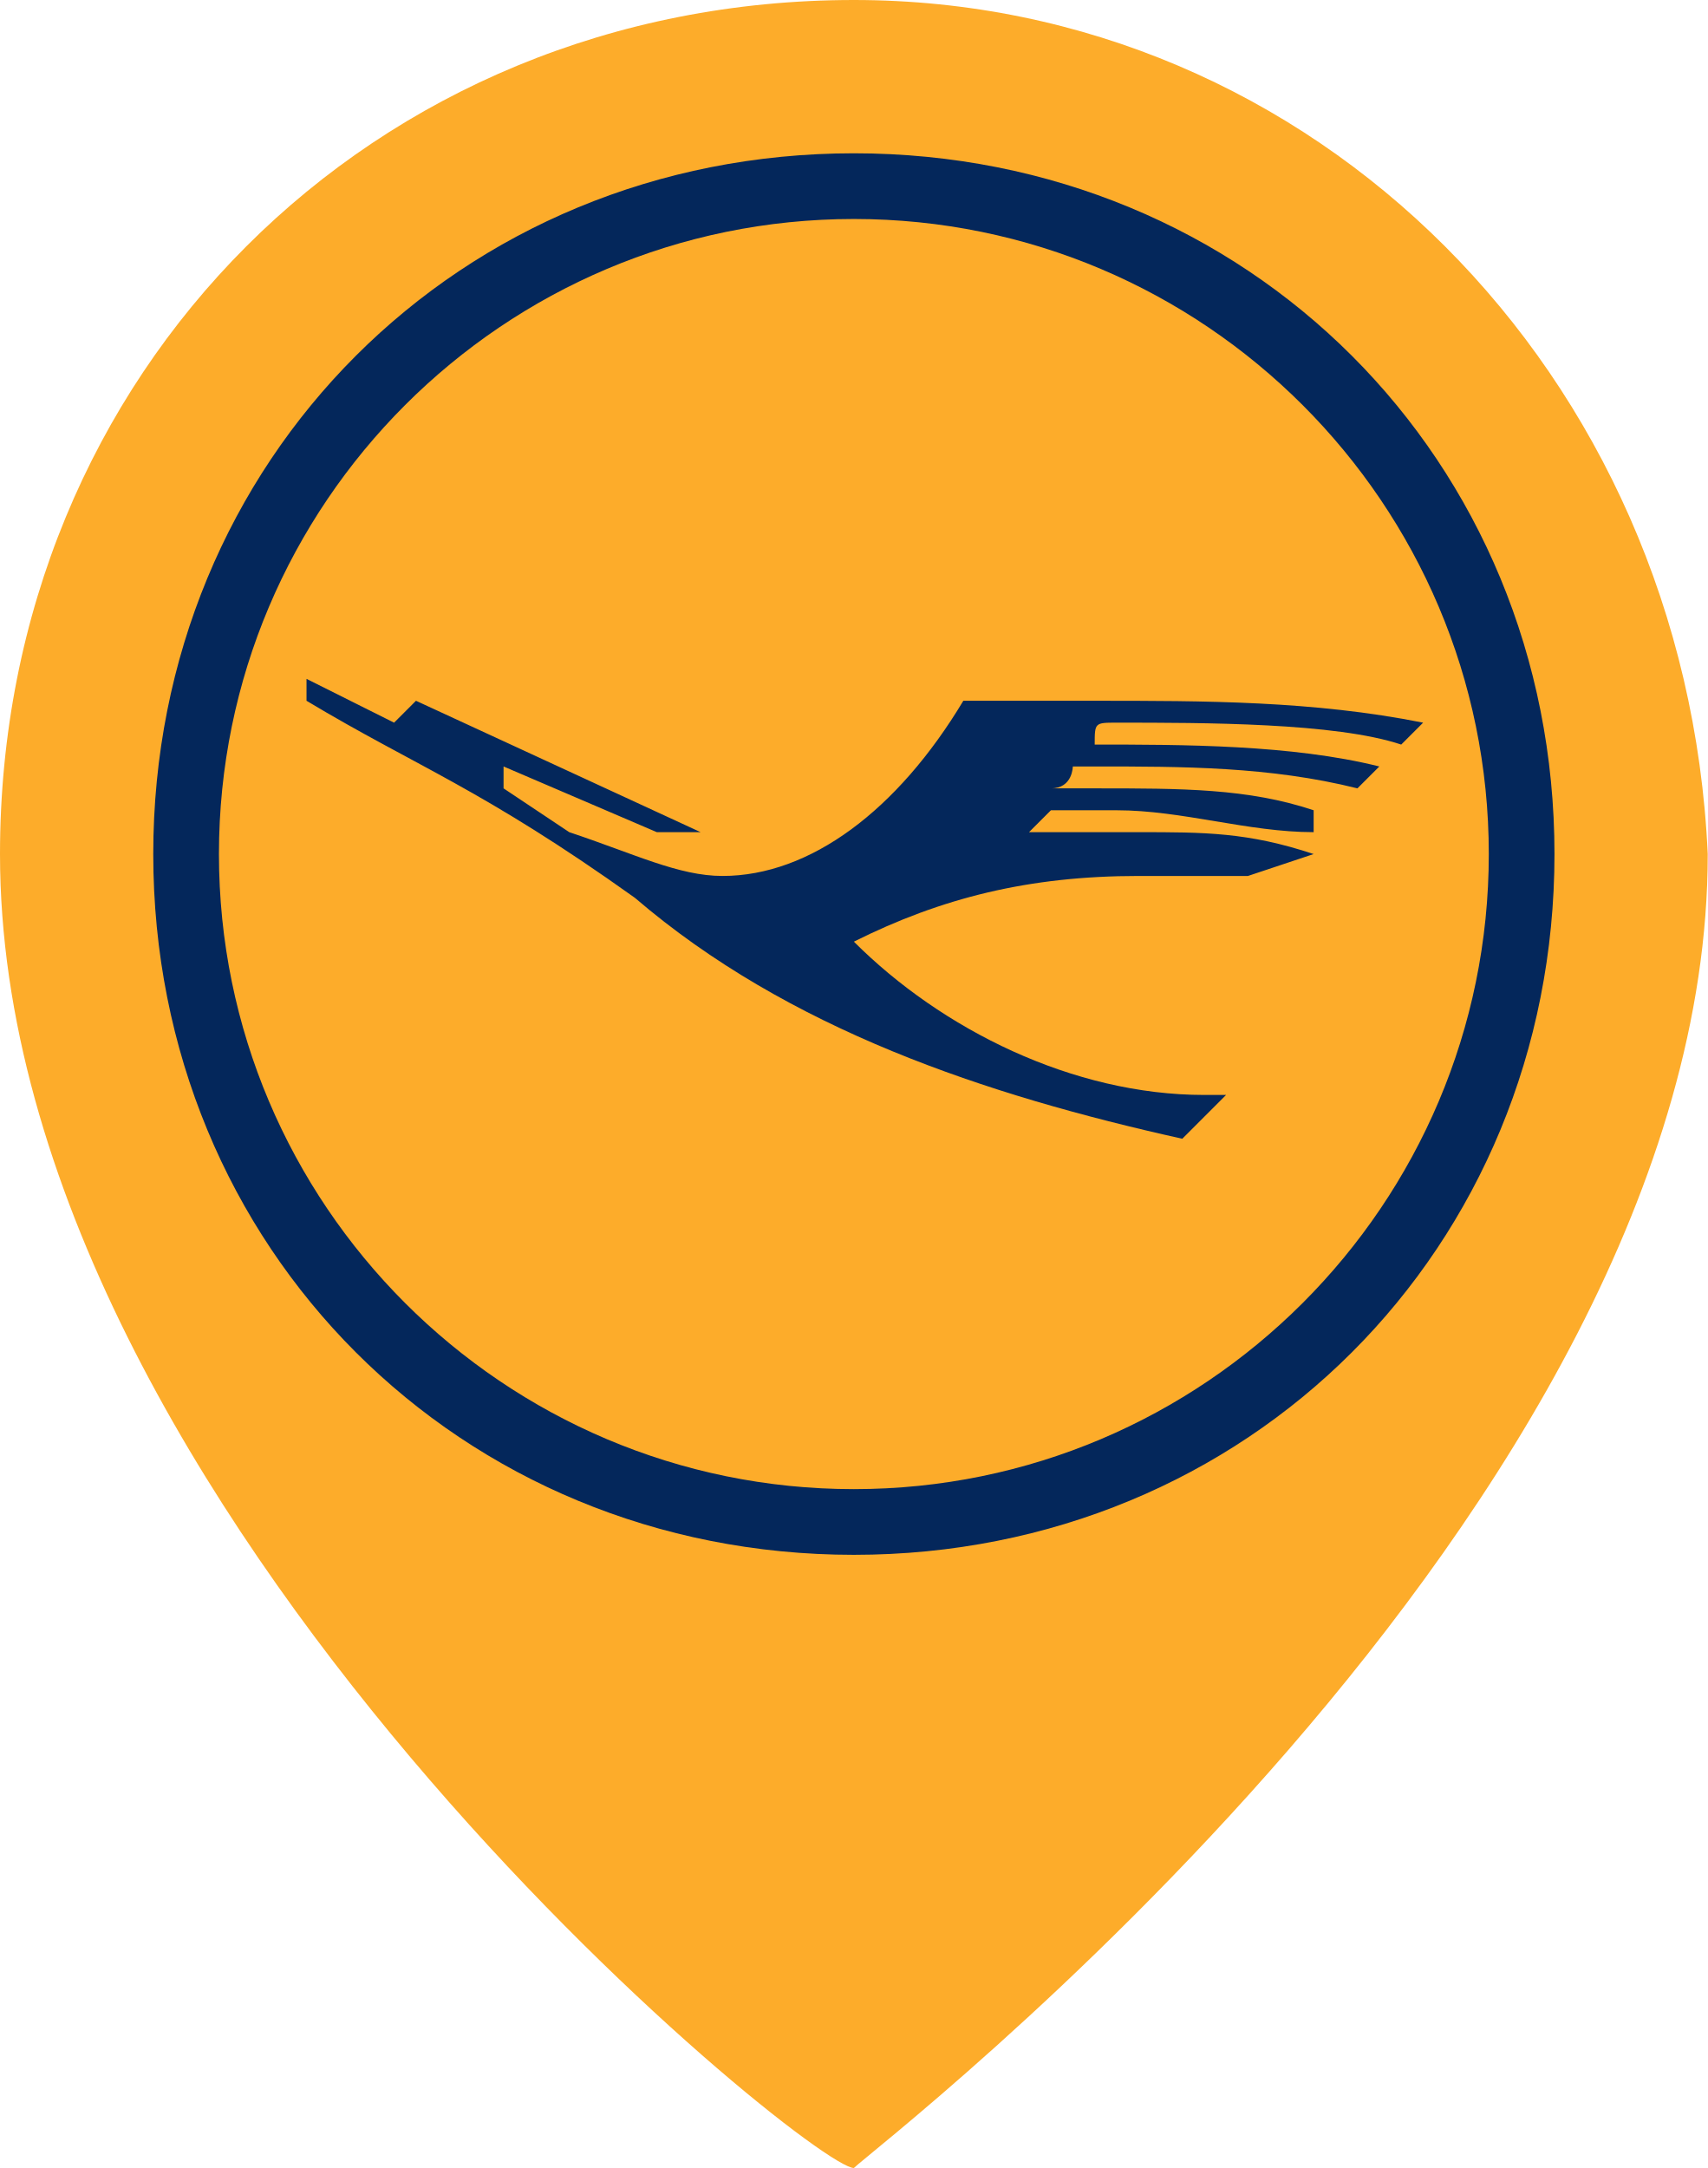
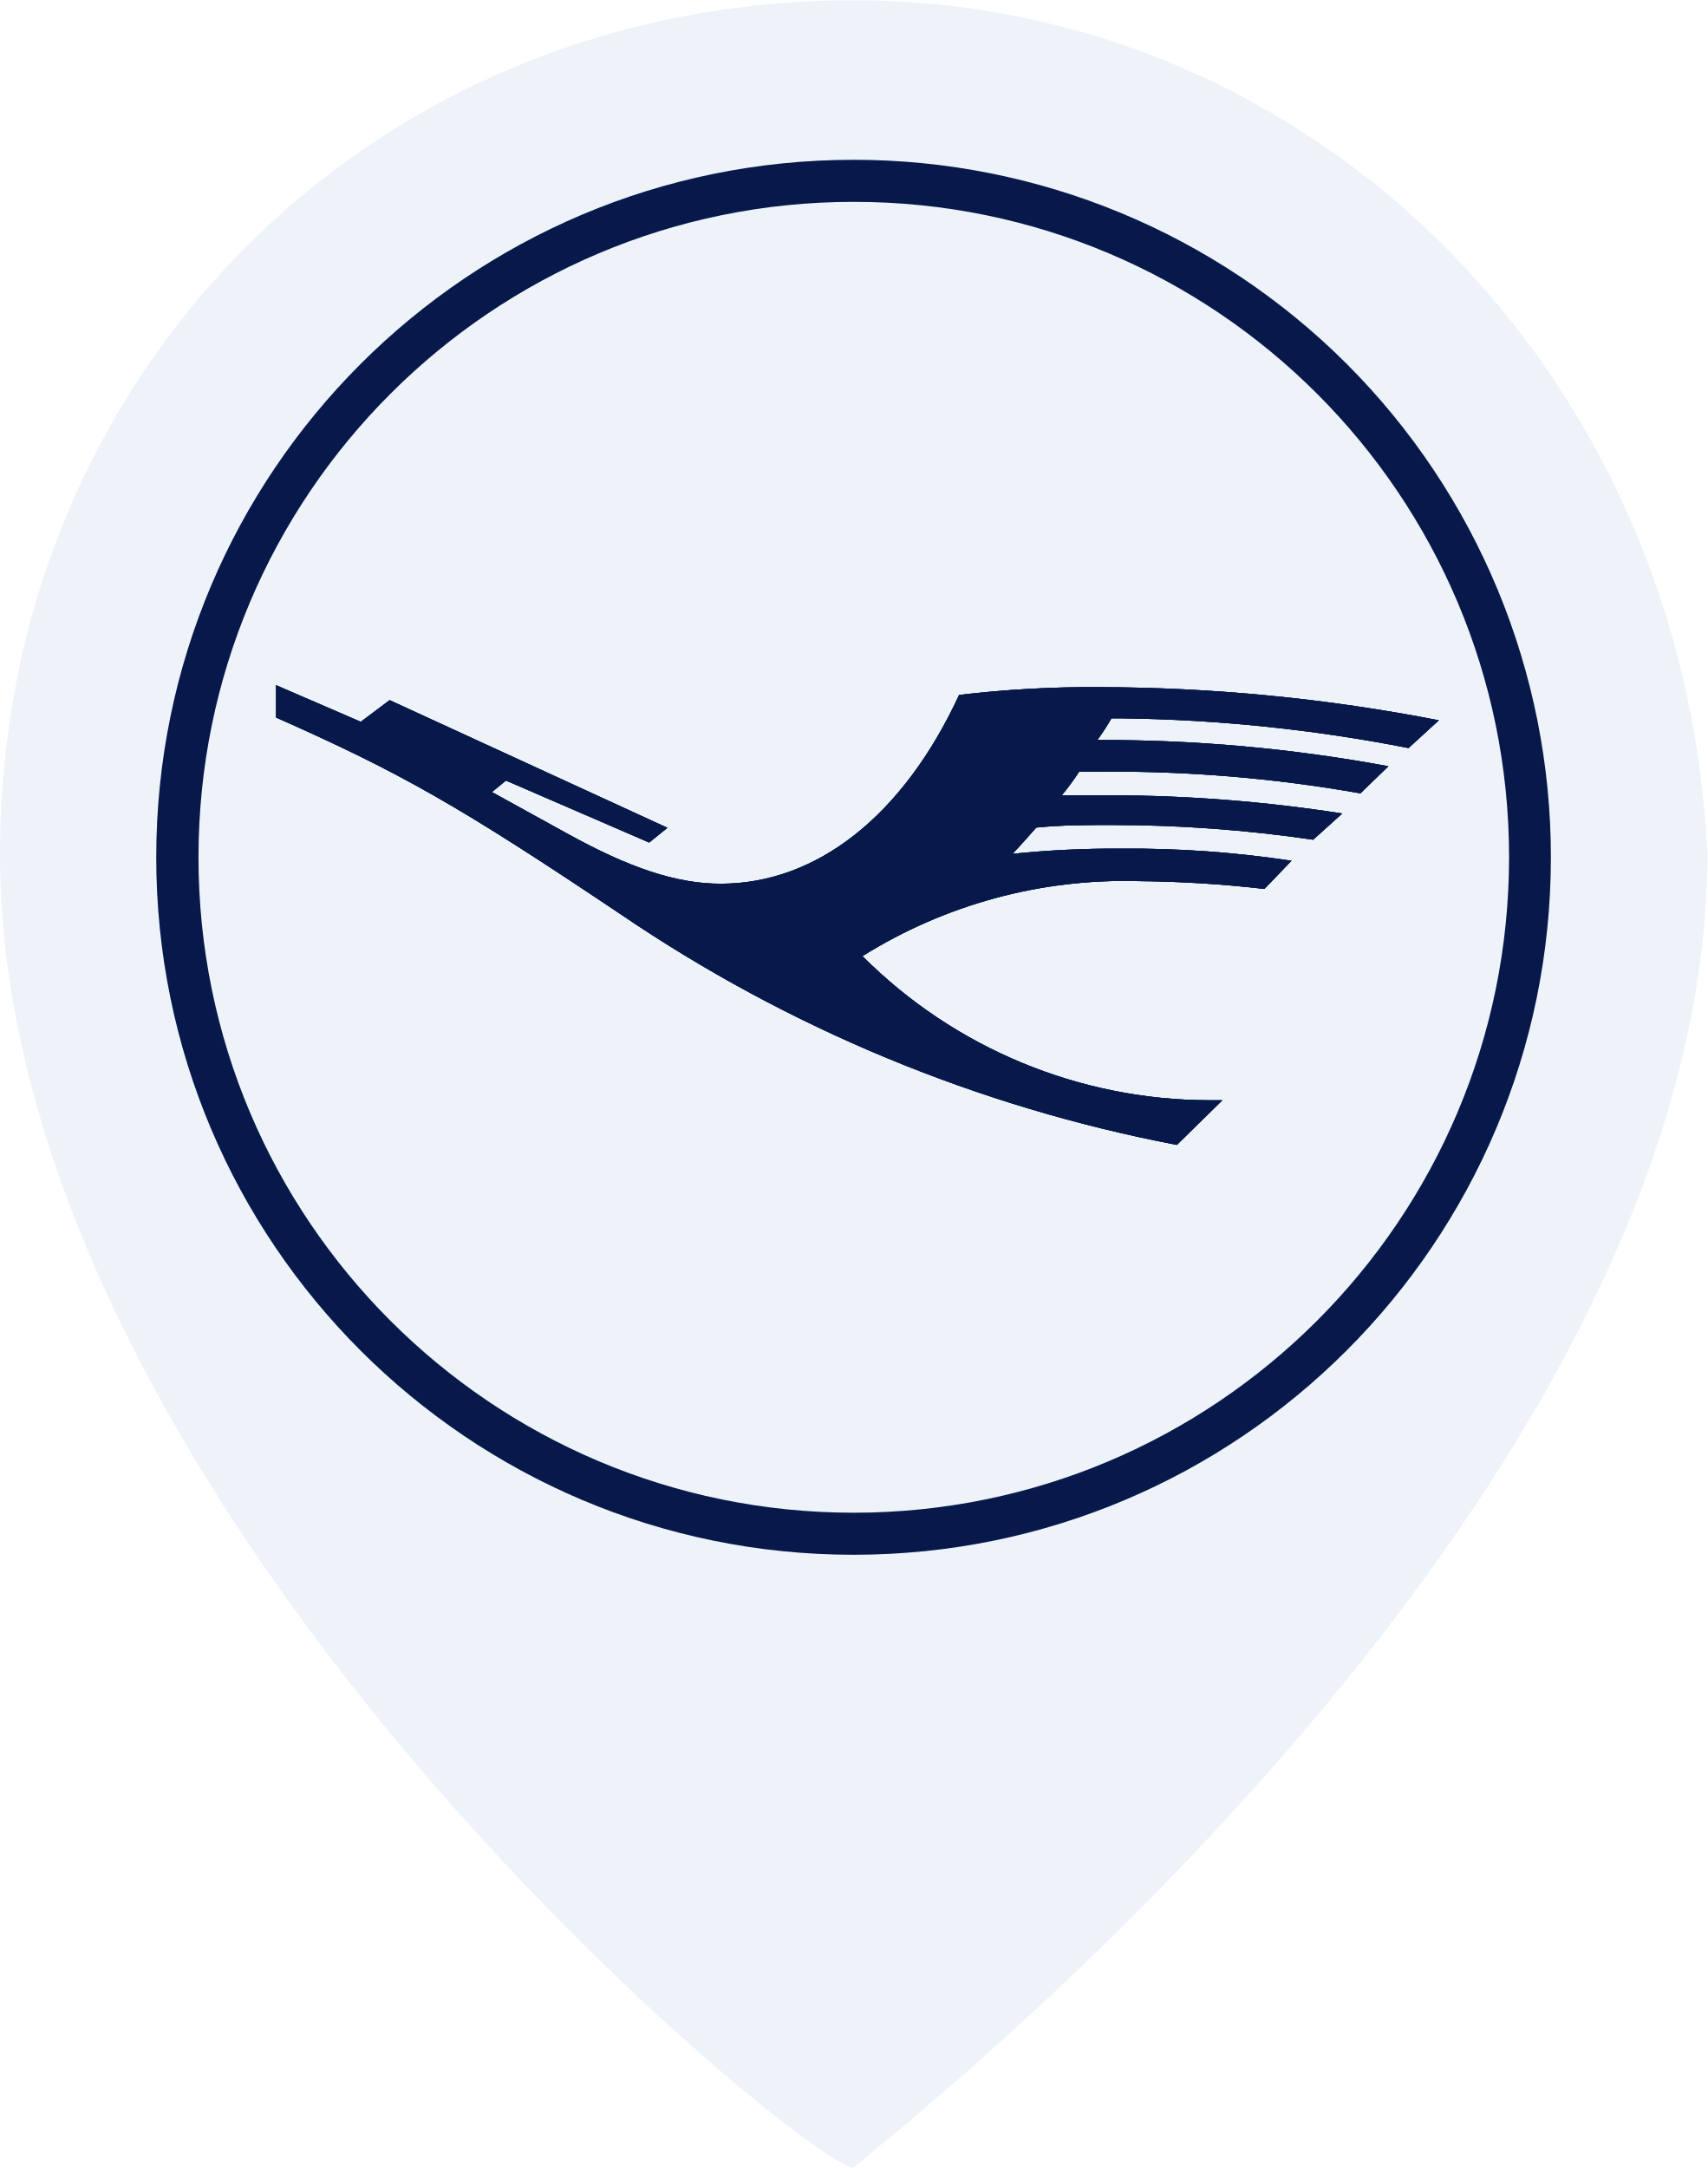
- <svg xmlns="http://www.w3.org/2000/svg" version="1.1" id="Layer_1" x="0px" y="0px" viewBox="0 0 7.8 9.9" style="enable-background:new 0 0 7.8 9.9;" xml:space="preserve">
-   <style type="text/css">
- 	.st0{fill:#FDAC2A;}
- 	.st1{fill:#04275B;}
- </style>
-   <path class="st0" d="M3.9,0C1.7,0,0,1.7,0,3.9l0,0l0,0c0,3,3.7,6,3.9,6l0,0c0.1-0.1,3.9-3,3.9-6C7.7,1.7,6,0,3.9,0L3.9,0" />
+ <svg xmlns="http://www.w3.org/2000/svg" width="27.79mm" height="35.28mm" viewBox="0 0 78.79 100">
+   <defs>
+     <style>
+       .a {
+         fill: #eef3f9;
+       }
+ 
+       .b {
+         fill: #07194a;
+       }
+     </style>
+   </defs>
  <g>
-     <path class="st1" d="M3.9,0.7c-1.8,0-3.2,1.4-3.2,3.2c0,1.8,1.4,3.2,3.2,3.2c1.8,0,3.2-1.4,3.2-3.2C7.1,2.1,5.7,0.7,3.9,0.7z    M3.9,6.8C2.3,6.8,1,5.5,1,3.9c0-1.6,1.3-2.9,2.9-2.9c1.6,0,2.9,1.3,2.9,2.9C6.8,5.5,5.5,6.8,3.9,6.8z" />
-     <path class="st1" d="M5.1,3.3C5.1,3.3,5.1,3.3,5.1,3.3C5,3.3,5,3.3,5,3.4c0.4,0,0.9,0,1.3,0.1L6.2,3.6C5.8,3.5,5.4,3.5,5,3.5   c-0.1,0-0.1,0-0.1,0c0,0,0,0.1-0.1,0.1c0,0,0.1,0,0.2,0c0.4,0,0.7,0,1,0.1L6,3.8c-0.3,0-0.6-0.1-0.9-0.1c-0.1,0-0.2,0-0.3,0   c0,0-0.1,0.1-0.1,0.1c0.1,0,0.3,0,0.5,0c0.3,0,0.5,0,0.8,0.1L5.7,4C5.6,4,5.4,4,5.2,4C4.7,4,4.3,4.1,3.9,4.3C4.3,4.7,4.9,5,5.5,5   h0.1L5.4,5.2C4.5,5,3.6,4.7,2.9,4.1c-0.7-0.5-1-0.6-1.5-0.9l0-0.1l0.4,0.2l0.1-0.1l1.3,0.6L3,3.8L2.3,3.5L2.3,3.6l0.3,0.2   C2.9,3.9,3.1,4,3.3,4c0.4,0,0.8-0.3,1.1-0.8c0.2,0,0.4,0,0.6,0c0.5,0,1,0,1.5,0.1L6.4,3.4C6.1,3.3,5.5,3.3,5.1,3.3" />
+     <path class="a" d="M39.39,0C17.17,0,0,17.17,0,39.39H0C0,69.7,37.37,100,39.39,100h0c1-1,39.4-30.3,39.4-60.61C77.78,17.17,60.61,0,39.39,0h0" />
+     <g>
+       <path class="b" d="M39.39,7.36A32.18,32.18,0,1,0,71.57,39.54,32.16,32.16,0,0,0,39.39,7.36Zm0,62.42A30.24,30.24,0,1,1,69.64,39.54,30.25,30.25,0,0,1,39.39,69.78Z" />
+       <path class="b" d="M51.29,33.13a10.42,10.42,0,0,1-.65,1,72.05,72.05,0,0,1,13.43,1.21l-1.29,1.25a65.66,65.66,0,0,0-12.06-1H49.8A11.75,11.75,0,0,1,49,36.68c.4,0,1.17,0,2.22,0a69.91,69.91,0,0,1,10.72.84L60.6,38.73a63.72,63.72,0,0,0-9.31-.68c-1.09,0-2.34,0-3.47.12-.24.28-.89,1-1.09,1.21a46.79,46.79,0,0,1,5-.24,49.94,49.94,0,0,1,7.87.56L58.35,41a54.75,54.75,0,0,0-5.81-.36A22.81,22.81,0,0,0,39.8,44.1a22.68,22.68,0,0,0,16.05,6.65h.56l-2.1,2.06A68.53,68.53,0,0,1,28.63,42.16c-7.46-5-10.08-6.49-15.89-9.07l0-1.49,3.91,1.69,1.33-1,12.82,5.89-.84.68L23.35,36l-.65.53,3.43,1.89c2.9,1.61,5.08,2.34,7.13,2.34,4.44,0,8.43-3.15,11-8.71a51.88,51.88,0,0,1,6.49-.36,82.92,82.92,0,0,1,15.65,1.53L65,34.5a73.51,73.51,0,0,0-13.19-1.37Z" />
+       <path class="b" d="M51.29,33.13a10.42,10.42,0,0,1-.65,1,72.05,72.05,0,0,1,13.43,1.21l-1.29,1.25a65.66,65.66,0,0,0-12.06-1H49.8A11.75,11.75,0,0,1,49,36.68c.4,0,1.17,0,2.22,0a69.91,69.91,0,0,1,10.72.84L60.6,38.73a63.72,63.72,0,0,0-9.31-.68c-1.09,0-2.34,0-3.47.12-.24.28-.89,1-1.09,1.21a46.79,46.79,0,0,1,5-.24,49.94,49.94,0,0,1,7.87.56L58.35,41a54.75,54.75,0,0,0-5.81-.36A22.81,22.81,0,0,0,39.8,44.1a22.68,22.68,0,0,0,16.05,6.65h.56l-2.1,2.06A68.53,68.53,0,0,1,28.63,42.16c-7.46-5-10.08-6.49-15.89-9.07l0-1.49,3.91,1.69,1.33-1,12.82,5.89-.84.68L23.35,36l-.65.53,3.43,1.89c2.9,1.61,5.08,2.34,7.13,2.34,4.44,0,8.43-3.15,11-8.71a51.88,51.88,0,0,1,6.49-.36,82.92,82.92,0,0,1,15.65,1.53L65,34.5a73.51,73.51,0,0,0-13.19-1.37Z" />
+       <path class="b" d="M51.29,33.13a10.42,10.42,0,0,1-.65,1,72.05,72.05,0,0,1,13.43,1.21l-1.29,1.25a65.66,65.66,0,0,0-12.06-1H49.8A11.75,11.75,0,0,1,49,36.68c.4,0,1.17,0,2.22,0a69.91,69.91,0,0,1,10.72.84L60.6,38.73a63.72,63.72,0,0,0-9.31-.68c-1.09,0-2.34,0-3.47.12-.24.28-.89,1-1.09,1.21a46.79,46.79,0,0,1,5-.24,49.94,49.94,0,0,1,7.87.56L58.35,41a54.75,54.75,0,0,0-5.81-.36A22.81,22.81,0,0,0,39.8,44.1a22.68,22.68,0,0,0,16.05,6.65h.56l-2.1,2.06A68.53,68.53,0,0,1,28.63,42.16c-7.46-5-10.08-6.49-15.89-9.07l0-1.49,3.91,1.69,1.33-1,12.82,5.89-.84.68L23.35,36l-.65.53,3.43,1.89c2.9,1.61,5.08,2.34,7.13,2.34,4.44,0,8.43-3.15,11-8.71a51.88,51.88,0,0,1,6.49-.36,82.92,82.92,0,0,1,15.65,1.53L65,34.5a73.51,73.51,0,0,0-13.19-1.37Z" />
+     </g>
  </g>
</svg>
